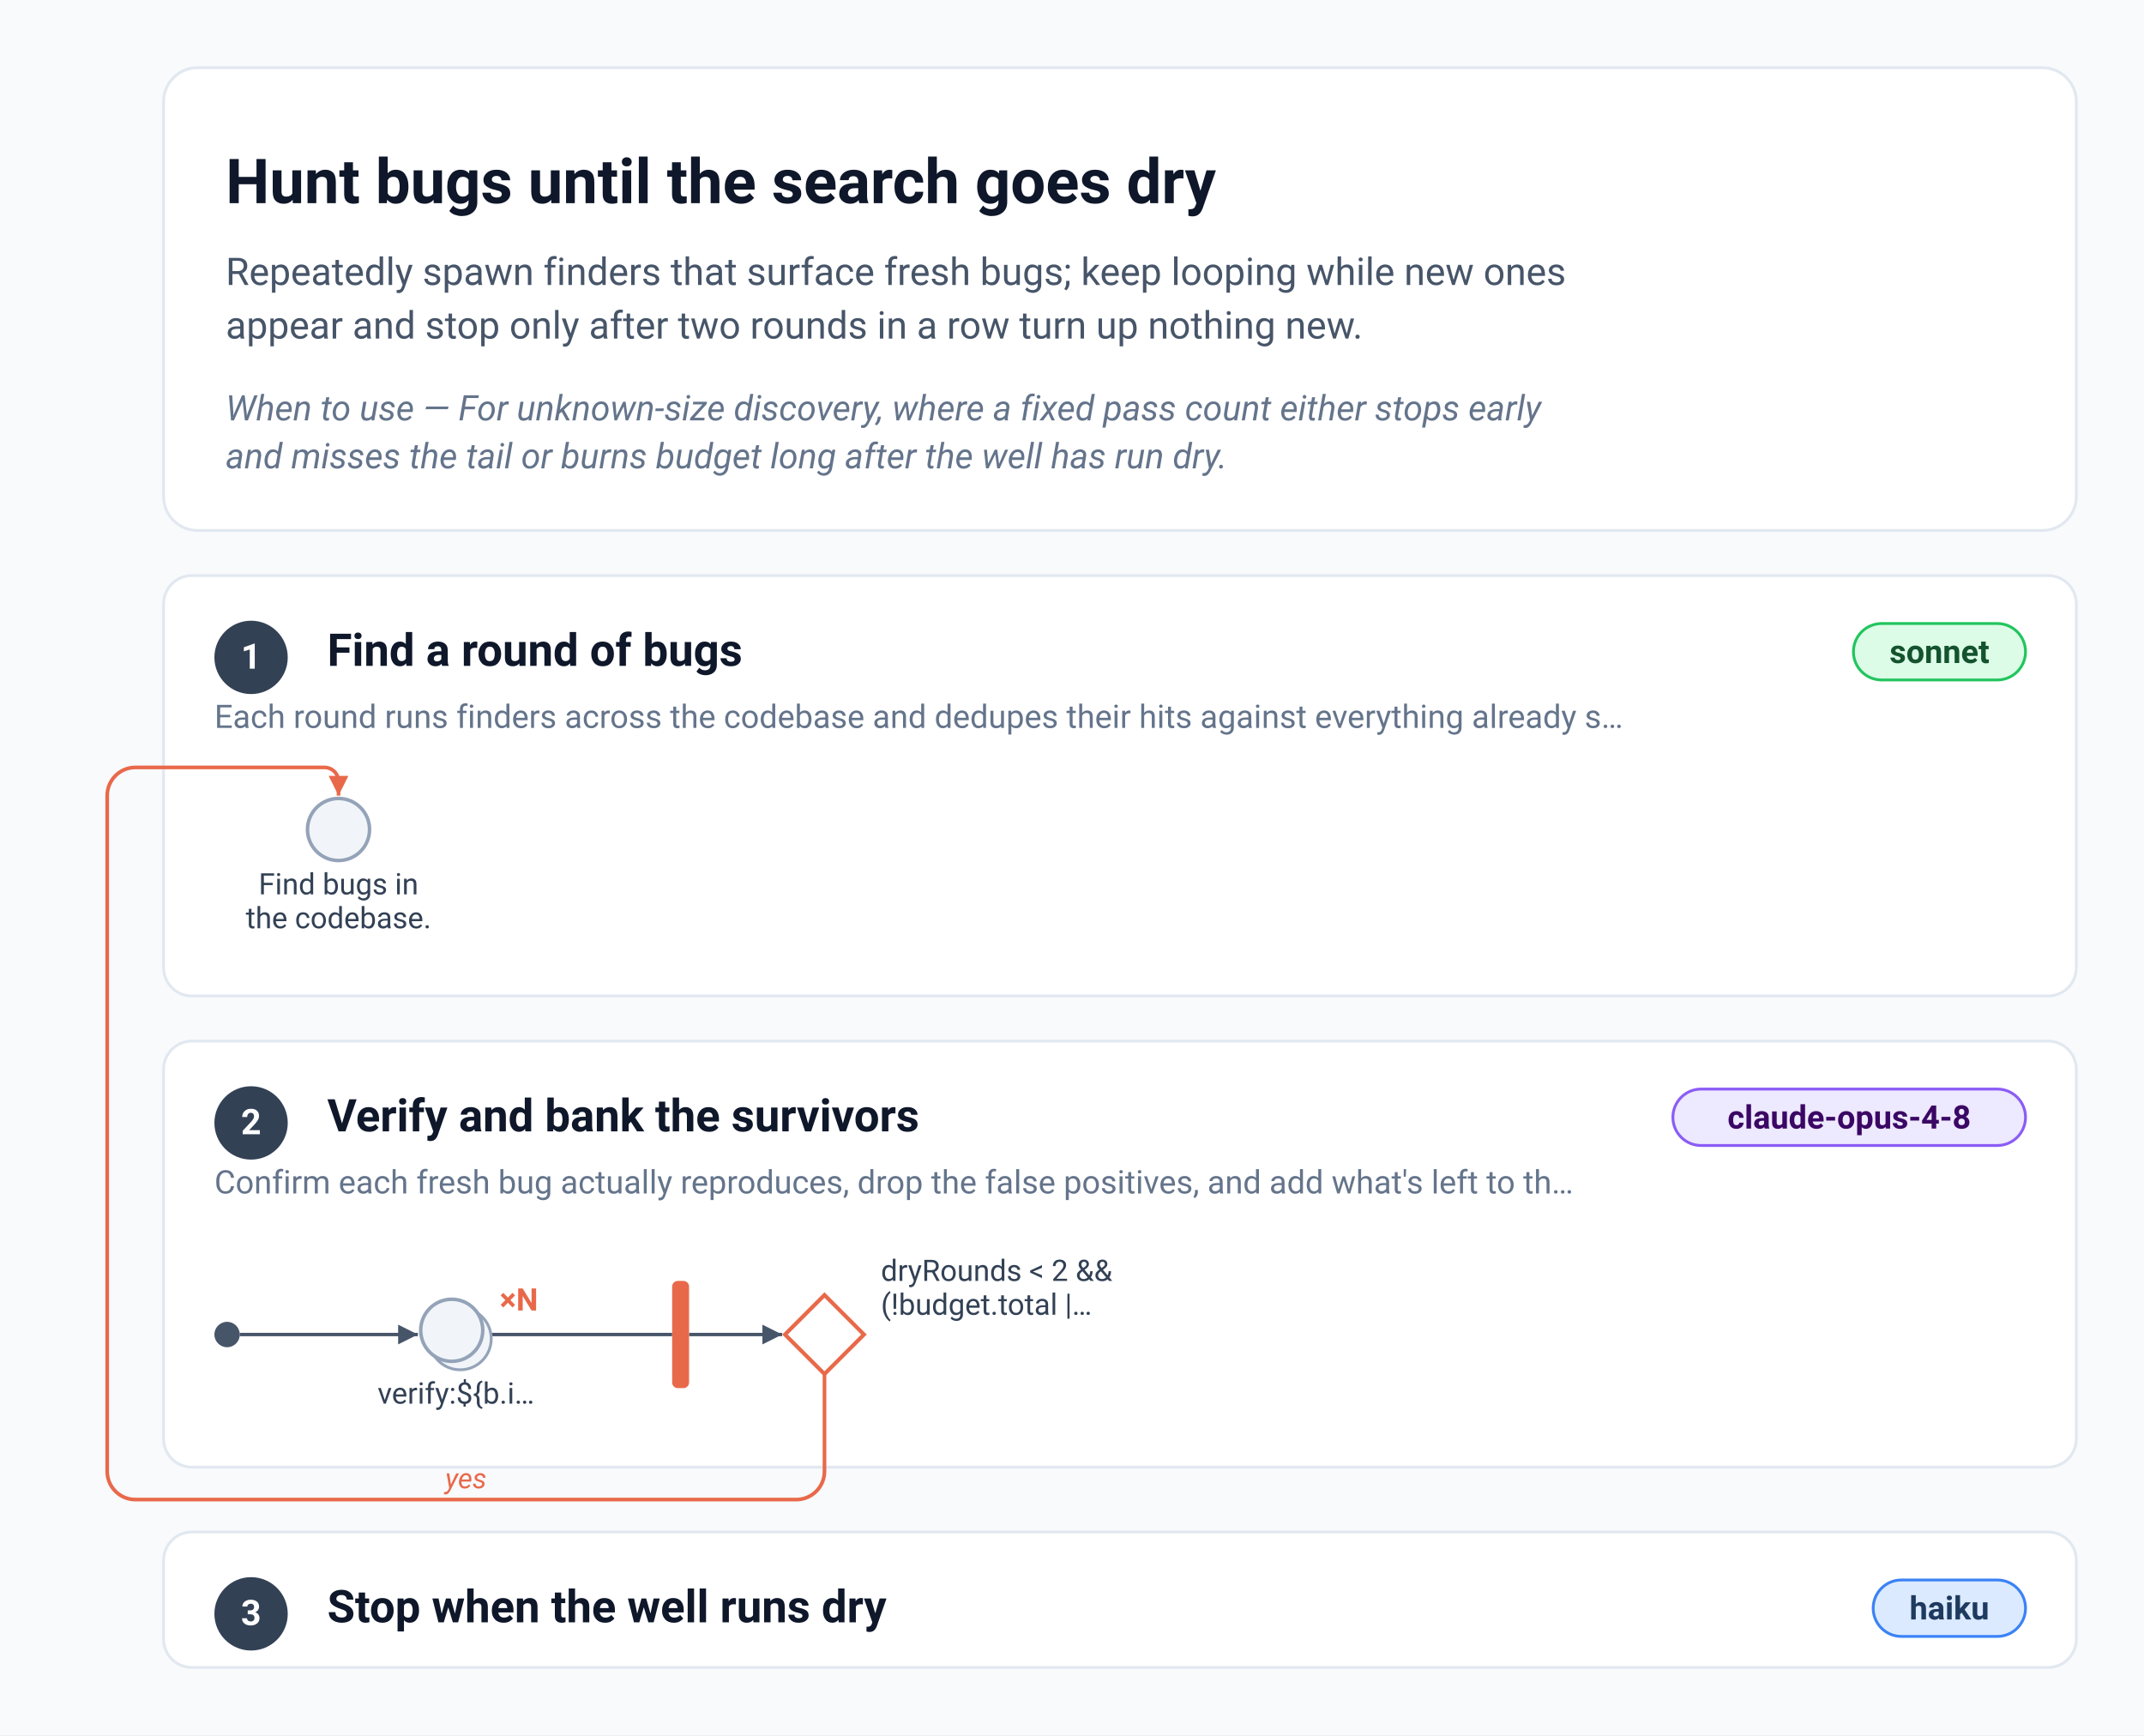
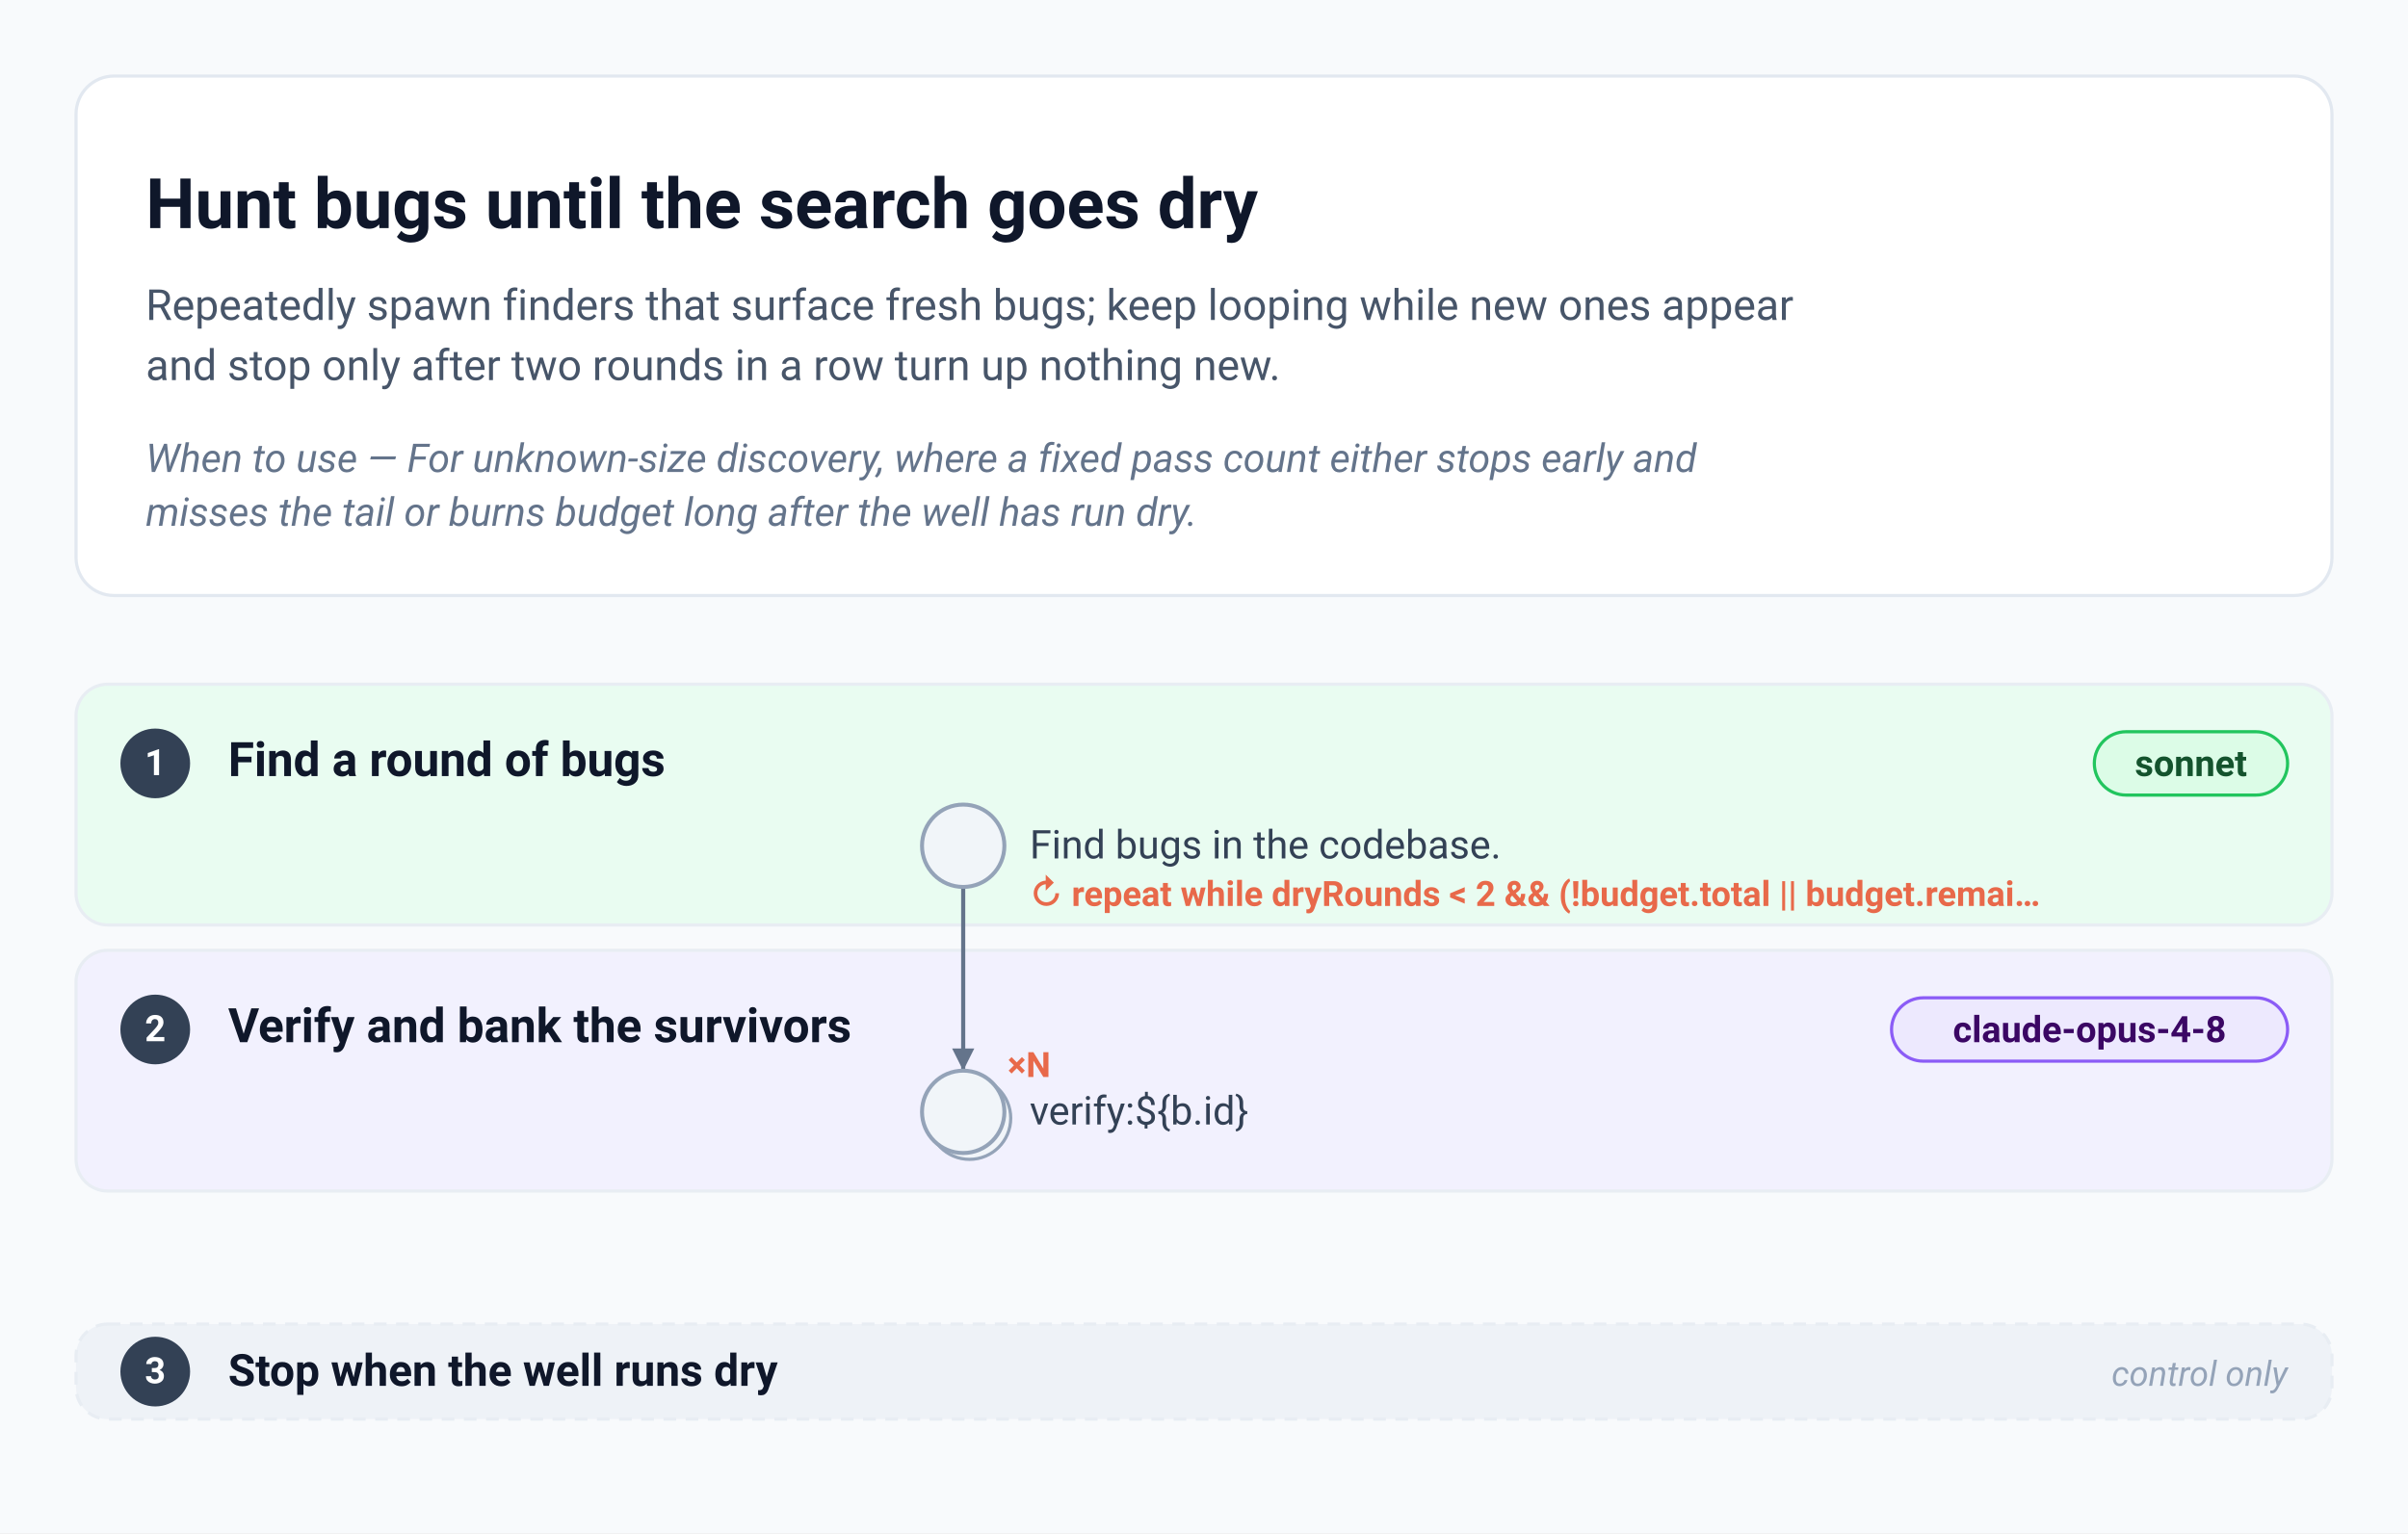
- <svg xmlns="http://www.w3.org/2000/svg" width="760" height="615" viewBox="0 0 760 615" font-family="-apple-system, BlinkMacSystemFont, 'Segoe UI', Roboto, Helvetica, Arial, sans-serif">
-   <rect width="760" height="615" fill="#f8fafc" />
+ <svg xmlns="http://www.w3.org/2000/svg" width="760" height="484" viewBox="0 0 760 484" font-family="-apple-system, BlinkMacSystemFont, 'Segoe UI', Roboto, Helvetica, Arial, sans-serif">
+   <rect width="760" height="484" fill="#f8fafc" />
  <g transform="translate(0 24)">
    <g class="header-card">
-       <rect x="58" y="0" width="678" height="164" rx="12" fill="#ffffff" stroke="#e2e8f0" stroke-width="1" />
-       <text x="80" y="48" font-size="22" fill="#0f172a" font-weight="700">Hunt bugs until the search goes dry</text>
-       <text x="80" y="77" font-size="13.5" fill="#475569">Repeatedly spawn finders that surface fresh bugs; keep looping while new ones</text>
-       <text x="80" y="96" font-size="13.5" fill="#475569">appear and stop only after two rounds in a row turn up nothing new.</text>
-       <text x="80" y="125" font-size="12.5" fill="#64748b" font-style="italic">When to use — For unknown-size discovery, where a fixed pass count either stops early</text>
-       <text x="80" y="142" font-size="12.5" fill="#64748b" font-style="italic">and misses the tail or burns budget long after the well has run dry.</text>
+       <rect x="24" y="0" width="712" height="164" rx="12" fill="#ffffff" stroke="#e2e8f0" stroke-width="1" />
+       <text x="46" y="48" font-size="22" fill="#0f172a" font-weight="700">Hunt bugs until the search goes dry</text>
+       <text x="46" y="77" font-size="13.5" fill="#475569">Repeatedly spawn finders that surface fresh bugs; keep looping while new ones appear</text>
+       <text x="46" y="96" font-size="13.5" fill="#475569">and stop only after two rounds in a row turn up nothing new.</text>
+       <text x="46" y="125" font-size="12.5" fill="#64748b" font-style="italic">When to use — For unknown-size discovery, where a fixed pass count either stops early and</text>
+       <text x="46" y="142" font-size="12.5" fill="#64748b" font-style="italic">misses the tail or burns budget long after the well has run dry.</text>
    </g>
  </g>
-   <g transform="translate(0 204)">
-     <g class="graph-band">
-       <rect x="58" y="0" width="678" height="149" rx="10" fill="#ffffff" stroke="#e2e8f0" stroke-width="1" />
-       <circle cx="89" cy="29" r="13" fill="#334155" />
-       <text x="89" y="33" font-size="12.5" fill="#ffffff" font-weight="700" text-anchor="middle">1</text>
-       <text x="116" y="32" font-size="16" fill="#0f172a" font-weight="700">Find a round of bugs</text>
-       <rect x="657" y="17" width="61" height="20" rx="10" fill="#dcfce7" stroke="#22c55e" stroke-width="1" />
-       <text x="687.5" y="31" font-size="11.5" fill="#14532d" font-weight="600" text-anchor="middle">sonnet</text>
-       <text x="76" y="54" font-size="11.5" fill="#64748b">Each round runs finders across the codebase and dedupes their hits against everything already s…</text>
-       <g class="agent-node">
-         <circle cx="120" cy="90" r="11" fill="#f1f5f9" stroke="#94a3b8" stroke-width="1.25" />
-         <text x="120" y="113" font-size="10.5" fill="#334155" text-anchor="middle">Find bugs in</text>
-         <text x="120" y="125" font-size="10.5" fill="#334155" text-anchor="middle">the codebase.</text>
-       </g>
+   <g class="topology" transform="translate(0 204)">
+     <rect class="swimlane" x="24" y="12" width="712" height="76" rx="10" fill="#dcfce7" fill-opacity="0.55" stroke="#e8edf3" stroke-width="1" />
+     <rect class="swimlane" x="24" y="96" width="712" height="76" rx="10" fill="#ede9fe" fill-opacity="0.55" stroke="#e8edf3" stroke-width="1" />
+     <rect class="swimlane-empty" x="24" y="214" width="712" height="30" rx="10" fill="#eef2f7" stroke="#e8edf3" stroke-width="1" stroke-dasharray="4 3" />
+     <g class="edge">
+       <path d="M 304 76 L 304 134" fill="none" stroke="#64748b" stroke-width="1.3" />
+       <polygon points="304,134 300.5,127 307.5,127" fill="#64748b" />
    </g>
-   </g>
-   <g transform="translate(0 369)">
-     <g class="graph-band">
-       <rect x="58" y="0" width="678" height="151" rx="10" fill="#ffffff" stroke="#e2e8f0" stroke-width="1" />
-       <circle cx="89" cy="29" r="13" fill="#334155" />
-       <text x="89" y="33" font-size="12.5" fill="#ffffff" font-weight="700" text-anchor="middle">2</text>
-       <text x="116" y="32" font-size="16" fill="#0f172a" font-weight="700">Verify and bank the survivors</text>
-       <rect x="593" y="17" width="125" height="20" rx="10" fill="#ede9fe" stroke="#8b5cf6" stroke-width="1" />
-       <text x="655.5" y="31" font-size="11.5" fill="#3b0764" font-weight="600" text-anchor="middle">claude-opus-4-8</text>
-       <text x="76" y="54" font-size="11.5" fill="#64748b">Confirm each fresh bug actually reproduces, drop the false positives, and add what's left to th…</text>
-       <path d="M 85 104 L 148.13 104" fill="none" stroke="#475569" stroke-width="1.2" />
-       <g class="arrowhead">
-         <polygon points="148.13,104 141.13,107.5 141.13,100.5" fill="#475569" />
-       </g>
-       <path d="M 174.13 104 L 238.26 104" fill="none" stroke="#475569" stroke-width="1.2" />
-       <path d="M 244.26 104 L 277.26 104" fill="none" stroke="#475569" stroke-width="1.2" />
-       <g class="arrowhead">
-         <polygon points="277.26,104 270.26,107.5 270.26,100.5" fill="#475569" />
-       </g>
-       <circle class="hub" cx="80.5" cy="104" r="4.5" fill="#475569" />
-       <g class="agent-node">
-         <circle cx="163.13" cy="105.5" r="11" fill="#f1f5f9" stroke="#94a3b8" stroke-width="1" />
-         <circle cx="160.13" cy="102.5" r="11" fill="#f1f5f9" stroke="#94a3b8" stroke-width="1.25" />
-         <text x="161.63" y="128.5" font-size="10.5" fill="#334155" text-anchor="middle">verify:${b.i…</text>
-         <text class="xn-badge" x="177.13" y="95.5" font-size="11" font-weight="700" fill="#e8694a">×N</text>
-       </g>
-       <rect class="barrier" x="238.26" y="85" width="6" height="38" rx="2" fill="#e8694a" />
-       <g class="decision">
-         <polygon points="292.26,90 306.26,104 292.26,118 278.26,104" fill="#ffffff" stroke="#e8694a" stroke-width="1.4" />
-         <text x="312.26" y="85" font-size="10.5" fill="#334155">dryRounds &lt; 2 &amp;&amp;</text>
-         <text x="312.26" y="97" font-size="10.5" fill="#334155">(!budget.total |…</text>
-       </g>
+     <g class="agent-node">
+       <circle cx="304" cy="63" r="13" fill="#f1f5f9" stroke="#94a3b8" stroke-width="1.25" />
+       <text x="325" y="67" font-size="12.5" fill="#334155">Find bugs in the codebase.</text>
    </g>
-   </g>
-   <g transform="translate(0 543)">
-     <g class="phase-card">
-       <rect x="58" y="0" width="678" height="48" rx="10" fill="#ffffff" stroke="#e2e8f0" stroke-width="1" />
-       <circle cx="89" cy="29" r="13" fill="#334155" />
-       <text x="89" y="33" font-size="12.5" fill="#ffffff" font-weight="700" text-anchor="middle">3</text>
-       <text x="116" y="32" font-size="16" fill="#0f172a" font-weight="700">Stop when the well runs dry</text>
-       <rect x="664" y="17" width="54" height="20" rx="10" fill="#dbeafe" stroke="#3b82f6" stroke-width="1" />
-       <text x="691" y="31" font-size="11.5" fill="#1e3a5f" font-weight="600" text-anchor="middle">haiku</text>
+     <g class="agent-node">
+       <circle cx="306" cy="149" r="13" fill="#f1f5f9" stroke="#94a3b8" stroke-width="1" />
+       <circle cx="304" cy="147" r="13" fill="#f1f5f9" stroke="#94a3b8" stroke-width="1.25" />
+       <text x="325" y="151" font-size="12.5" fill="#334155">verify:${b.id}</text>
+       <text x="318" y="136" font-size="11" font-weight="700" fill="#e8694a">×N</text>
    </g>
-   </g>
-   <g class="xband-overlay">
-     <g class="loop-path">
-       <path d="M 292.26 487 L 292.26 521.5 A 10 10 0 0 1 282.26 531.5 L 48 531.5 A 10 10 0 0 1 38 521.5 L 38 282 A 10 10 0 0 1 48 272 L 115 272 A 5 5 0 0 1 120 277 L 120 282" fill="none" stroke="#e8694a" stroke-width="1.3" />
-       <g class="arrowhead">
-         <polygon points="120,282 116.5,275 123.5,275" fill="#e8694a" />
-       </g>
-       <text x="165.13" y="527.5" font-size="10" fill="#e8694a" font-style="italic" text-anchor="middle">yes</text>
+     <g class="loop-badge">
+       <text x="325" y="82" font-size="11" fill="#e8694a" font-weight="600">↻ repeat while dryRounds &lt; 2 &amp;&amp; (!budget.total || budget.remai…</text>
+     </g>
+     <g class="lane-chrome">
+       <circle cx="49" cy="37" r="11" fill="#334155" />
+       <text x="49" y="40.7" font-size="11.5" fill="#ffffff" font-weight="700" text-anchor="middle">1</text>
+       <text x="72" y="41" font-size="15" fill="#0f172a" font-weight="700">Find a round of bugs</text>
+       <rect x="661" y="27" width="61" height="20" rx="10" fill="#dcfce7" stroke="#22c55e" stroke-width="1" />
+       <text x="691.5" y="41" font-size="11.5" fill="#14532d" font-weight="600" text-anchor="middle">sonnet</text>
+     </g>
+     <g class="lane-chrome">
+       <circle cx="49" cy="121" r="11" fill="#334155" />
+       <text x="49" y="124.7" font-size="11.5" fill="#ffffff" font-weight="700" text-anchor="middle">2</text>
+       <text x="72" y="125" font-size="15" fill="#0f172a" font-weight="700">Verify and bank the survivors</text>
+       <rect x="597" y="111" width="125" height="20" rx="10" fill="#ede9fe" stroke="#8b5cf6" stroke-width="1" />
+       <text x="659.5" y="125" font-size="11.5" fill="#3b0764" font-weight="600" text-anchor="middle">claude-opus-4-8</text>
+     </g>
+     <g class="lane-chrome">
+       <circle cx="49" cy="229" r="11" fill="#334155" />
+       <text x="49" y="232.7" font-size="11.5" fill="#ffffff" font-weight="700" text-anchor="middle">3</text>
+       <text x="72" y="233.5" font-size="14" fill="#0f172a" font-weight="600">Stop when the well runs dry</text>
+       <text x="722" y="233.5" font-size="11" fill="#94a3b8" font-style="italic" text-anchor="end">control only</text>
    </g>
  </g>
</svg>
